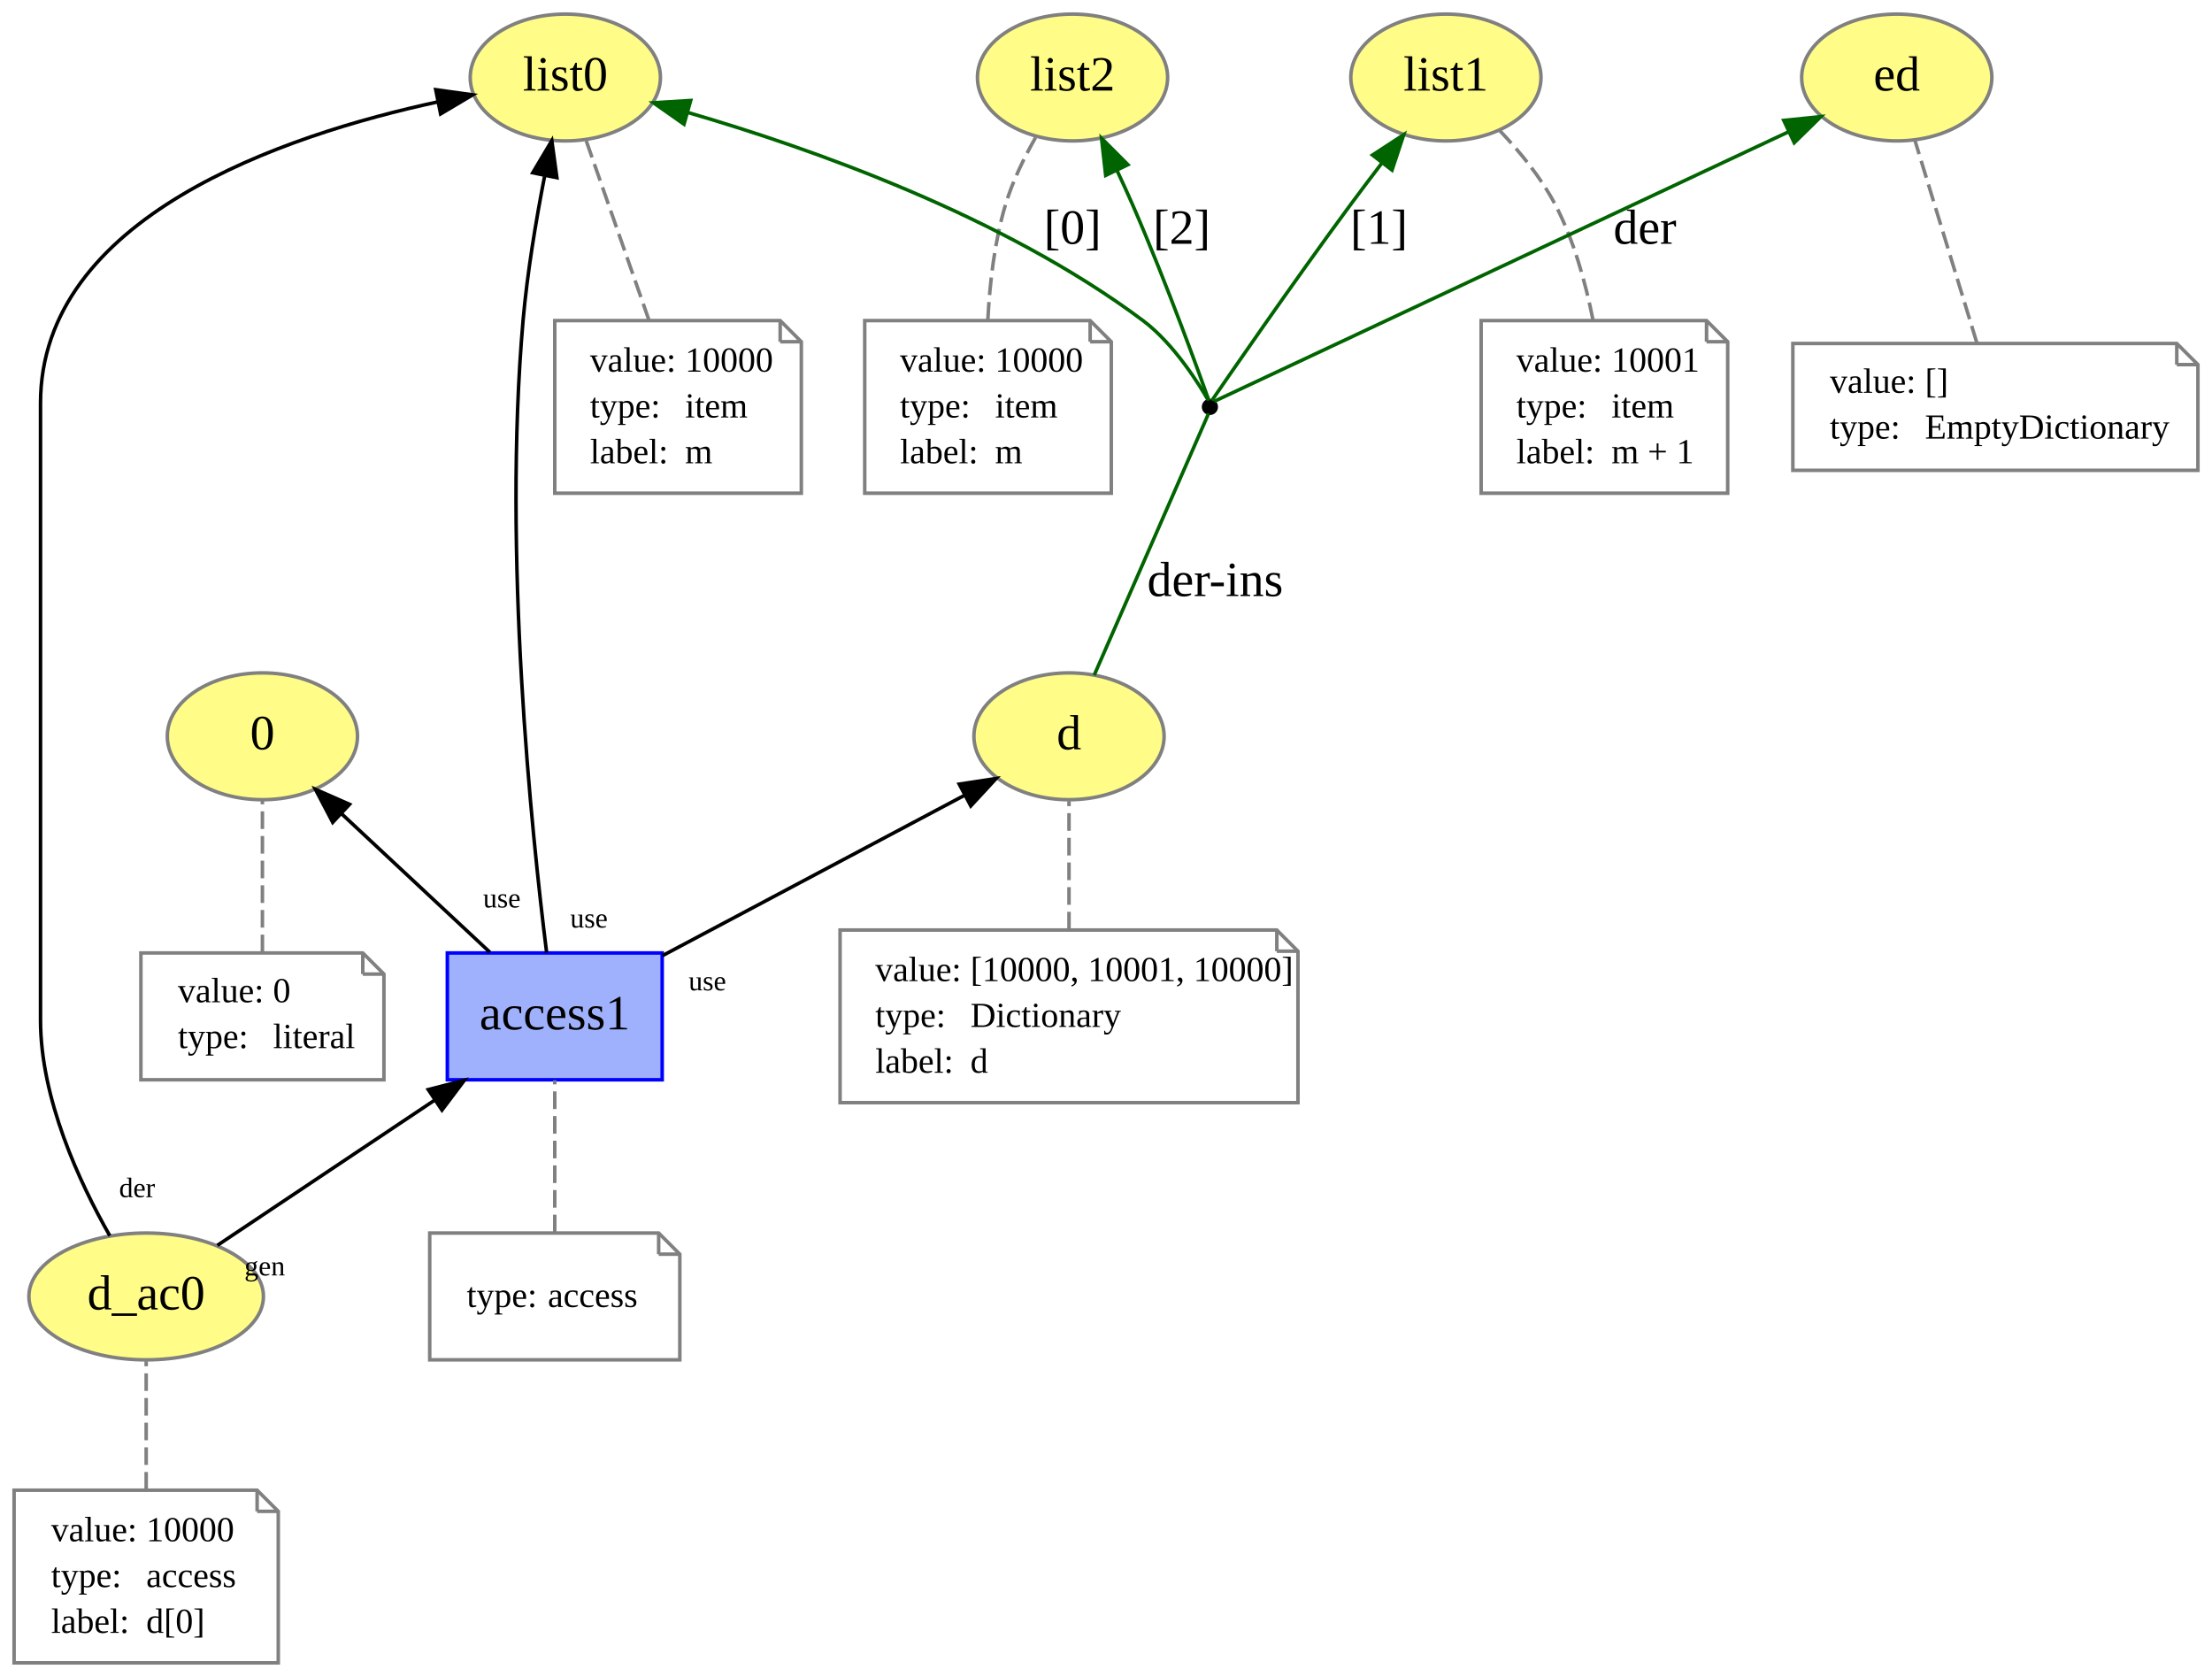
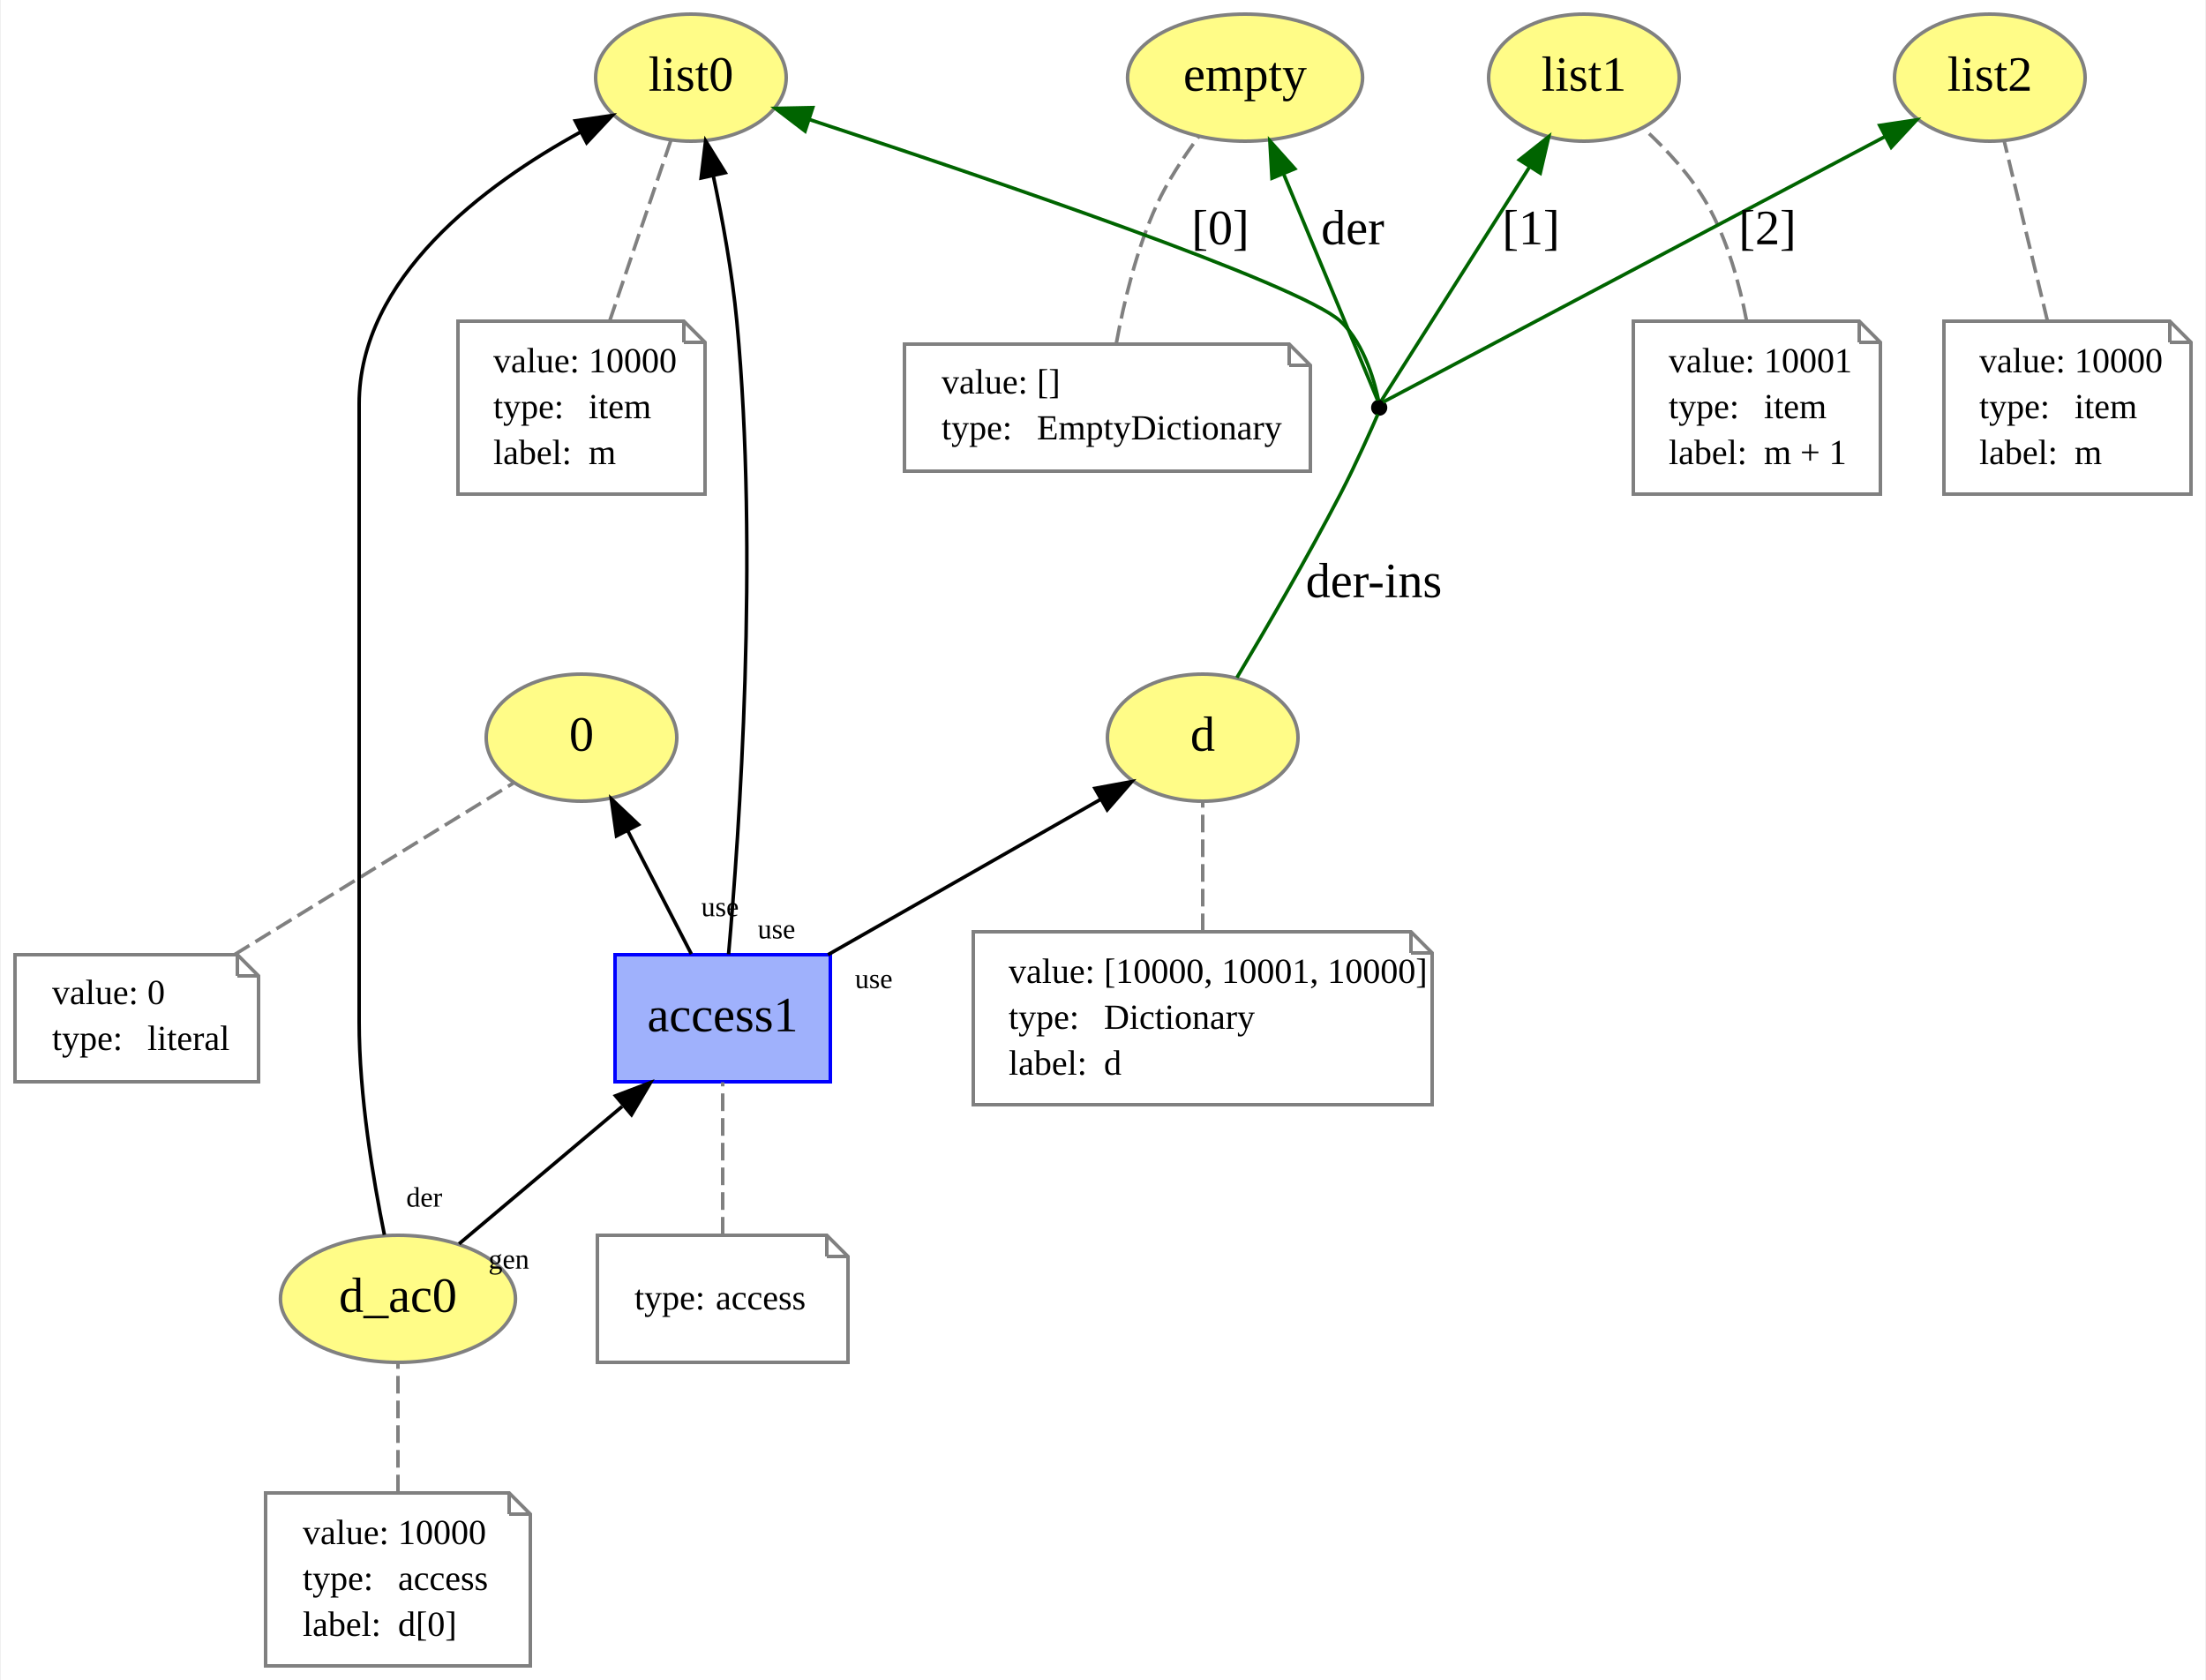
- <svg xmlns="http://www.w3.org/2000/svg" xmlns:xlink="http://www.w3.org/1999/xlink" width="628pt" height="476pt" viewBox="0.00 0.00 628.00 476.00">
+ <svg xmlns="http://www.w3.org/2000/svg" xmlns:xlink="http://www.w3.org/1999/xlink" width="625pt" height="476pt" viewBox="0.00 0.00 624.50 476.00">
  <g id="graph0" class="graph" transform="scale(1 1) rotate(0) translate(4 472)">
-     <polygon fill="white" stroke="none" points="-4,4 -4,-472 624,-472 624,4 -4,4" />
+     <polygon fill="white" stroke="none" points="-4,4 -4,-472 620.5,-472 620.5,4 -4,4" />
    <g id="node1" class="node">
      <g id="a_node1">
-         <a xlink:href="http://example.org/list0" xlink:title="list0">
-           <ellipse fill="#fffc87" stroke="#808080" cx="156.5" cy="-450" rx="27" ry="18" />
-           <text text-anchor="middle" x="156.5" y="-446.3" font-family="Times New Roman,serif" font-size="14.00">list0</text>
+         <a xlink:href="http://example.org/empty" xlink:title="empty">
+           <ellipse fill="#fffc87" stroke="#808080" cx="348.5" cy="-450" rx="33.295" ry="18" />
+           <text text-anchor="middle" x="348.5" y="-446.3" font-family="Times New Roman,serif" font-size="14.00">empty</text>
        </a>
      </g>
    </g>
    <g id="node2" class="node">
-       <polygon fill="none" stroke="gray" points="217.5,-381 153.5,-381 153.5,-332 223.5,-332 223.5,-375 217.5,-381" />
-       <polyline fill="none" stroke="gray" points="217.5,-381 217.5,-375 " />
-       <polyline fill="none" stroke="gray" points="223.5,-375 217.5,-375 " />
-       <text text-anchor="start" x="163.5" y="-366.5" font-family="Times New Roman,serif" font-size="10.00">value:</text>
-       <text text-anchor="start" x="190.5" y="-366.5" font-family="Times New Roman,serif" font-size="10.00">10000</text>
-       <text text-anchor="start" x="163.5" y="-353.5" font-family="Times New Roman,serif" font-size="10.00">type:</text>
-       <text text-anchor="start" x="190.5" y="-353.5" font-family="Times New Roman,serif" font-size="10.00">item</text>
-       <text text-anchor="start" x="163.5" y="-340.5" font-family="Times New Roman,serif" font-size="10.00">label:</text>
-       <text text-anchor="start" x="190.5" y="-340.5" font-family="Times New Roman,serif" font-size="10.00">m</text>
+       <polygon fill="none" stroke="gray" points="361,-374.5 252,-374.5 252,-338.5 367,-338.5 367,-368.5 361,-374.5" />
+       <polyline fill="none" stroke="gray" points="361,-374.5 361,-368.5 " />
+       <polyline fill="none" stroke="gray" points="367,-368.5 361,-368.5 " />
+       <text text-anchor="start" x="262.5" y="-360.5" font-family="Times New Roman,serif" font-size="10.00">value:</text>
+       <text text-anchor="start" x="289.5" y="-360.5" font-family="Times New Roman,serif" font-size="10.00">[]</text>
+       <text text-anchor="start" x="262.5" y="-347.5" font-family="Times New Roman,serif" font-size="10.00">type:</text>
+       <text text-anchor="start" x="289.5" y="-347.5" font-family="Times New Roman,serif" font-size="10.00">EmptyDictionary</text>
    </g>
    <g id="edge1" class="edge">
-       <path fill="none" stroke="gray" stroke-dasharray="5,2" d="M180.259,-381.064C174.667,-397.055 167.405,-417.817 162.39,-432.159" />
+       <path fill="none" stroke="gray" stroke-dasharray="5,2" d="M312.055,-374.876C314.159,-386.351 317.751,-401.516 323.5,-414 326.624,-420.783 331.122,-427.607 335.444,-433.405" />
    </g>
    <g id="node3" class="node">
      <g id="a_node3">
-         <a xlink:href="http://example.org/list1" xlink:title="list1">
-           <ellipse fill="#fffc87" stroke="#808080" cx="406.5" cy="-450" rx="27" ry="18" />
-           <text text-anchor="middle" x="406.5" y="-446.3" font-family="Times New Roman,serif" font-size="14.00">list1</text>
+         <a xlink:href="http://example.org/list0" xlink:title="list0">
+           <ellipse fill="#fffc87" stroke="#808080" cx="191.5" cy="-450" rx="27" ry="18" />
+           <text text-anchor="middle" x="191.5" y="-446.3" font-family="Times New Roman,serif" font-size="14.00">list0</text>
        </a>
      </g>
    </g>
    <g id="node4" class="node">
-       <polygon fill="none" stroke="gray" points="480.5,-381 416.5,-381 416.5,-332 486.5,-332 486.5,-375 480.5,-381" />
-       <polyline fill="none" stroke="gray" points="480.5,-381 480.5,-375 " />
-       <polyline fill="none" stroke="gray" points="486.5,-375 480.5,-375 " />
-       <text text-anchor="start" x="426.5" y="-366.5" font-family="Times New Roman,serif" font-size="10.00">value:</text>
-       <text text-anchor="start" x="453.5" y="-366.5" font-family="Times New Roman,serif" font-size="10.00">10001</text>
-       <text text-anchor="start" x="426.5" y="-353.5" font-family="Times New Roman,serif" font-size="10.00">type:</text>
-       <text text-anchor="start" x="453.5" y="-353.5" font-family="Times New Roman,serif" font-size="10.00">item</text>
-       <text text-anchor="start" x="426.5" y="-340.5" font-family="Times New Roman,serif" font-size="10.00">label:</text>
-       <text text-anchor="start" x="453.5" y="-340.5" font-family="Times New Roman,serif" font-size="10.00">m + 1</text>
+       <polygon fill="none" stroke="gray" points="189.5,-381 125.5,-381 125.5,-332 195.5,-332 195.5,-375 189.5,-381" />
+       <polyline fill="none" stroke="gray" points="189.5,-381 189.5,-375 " />
+       <polyline fill="none" stroke="gray" points="195.5,-375 189.5,-375 " />
+       <text text-anchor="start" x="135.5" y="-366.5" font-family="Times New Roman,serif" font-size="10.00">value:</text>
+       <text text-anchor="start" x="162.5" y="-366.5" font-family="Times New Roman,serif" font-size="10.00">10000</text>
+       <text text-anchor="start" x="135.5" y="-353.5" font-family="Times New Roman,serif" font-size="10.00">type:</text>
+       <text text-anchor="start" x="162.5" y="-353.5" font-family="Times New Roman,serif" font-size="10.00">item</text>
+       <text text-anchor="start" x="135.5" y="-340.5" font-family="Times New Roman,serif" font-size="10.00">label:</text>
+       <text text-anchor="start" x="162.5" y="-340.5" font-family="Times New Roman,serif" font-size="10.00">m</text>
    </g>
    <g id="edge2" class="edge">
-       <path fill="none" stroke="gray" stroke-dasharray="5,2" d="M448.248,-381.231C446.163,-391.699 442.813,-403.892 437.5,-414 433.497,-421.616 427.494,-428.926 421.834,-434.877" />
+       <path fill="none" stroke="gray" stroke-dasharray="5,2" d="M168.483,-381.064C173.901,-397.055 180.935,-417.817 185.794,-432.159" />
    </g>
    <g id="node5" class="node">
      <g id="a_node5">
-         <a xlink:href="http://example.org/list2" xlink:title="list2">
-           <ellipse fill="#fffc87" stroke="#808080" cx="300.5" cy="-450" rx="27" ry="18" />
-           <text text-anchor="middle" x="300.5" y="-446.3" font-family="Times New Roman,serif" font-size="14.00">list2</text>
+         <a xlink:href="http://example.org/list1" xlink:title="list1">
+           <ellipse fill="#fffc87" stroke="#808080" cx="444.5" cy="-450" rx="27" ry="18" />
+           <text text-anchor="middle" x="444.5" y="-446.3" font-family="Times New Roman,serif" font-size="14.00">list1</text>
        </a>
      </g>
    </g>
    <g id="node6" class="node">
-       <polygon fill="none" stroke="gray" points="305.5,-381 241.5,-381 241.5,-332 311.5,-332 311.5,-375 305.5,-381" />
-       <polyline fill="none" stroke="gray" points="305.5,-381 305.5,-375 " />
-       <polyline fill="none" stroke="gray" points="311.5,-375 305.5,-375 " />
-       <text text-anchor="start" x="251.5" y="-366.5" font-family="Times New Roman,serif" font-size="10.00">value:</text>
-       <text text-anchor="start" x="278.5" y="-366.5" font-family="Times New Roman,serif" font-size="10.00">10000</text>
-       <text text-anchor="start" x="251.5" y="-353.5" font-family="Times New Roman,serif" font-size="10.00">type:</text>
-       <text text-anchor="start" x="278.5" y="-353.5" font-family="Times New Roman,serif" font-size="10.00">item</text>
-       <text text-anchor="start" x="251.5" y="-340.5" font-family="Times New Roman,serif" font-size="10.00">label:</text>
-       <text text-anchor="start" x="278.5" y="-340.5" font-family="Times New Roman,serif" font-size="10.00">m</text>
+       <polygon fill="none" stroke="gray" points="522.5,-381 458.5,-381 458.5,-332 528.5,-332 528.5,-375 522.5,-381" />
+       <polyline fill="none" stroke="gray" points="522.5,-381 522.5,-375 " />
+       <polyline fill="none" stroke="gray" points="528.5,-375 522.5,-375 " />
+       <text text-anchor="start" x="468.5" y="-366.5" font-family="Times New Roman,serif" font-size="10.00">value:</text>
+       <text text-anchor="start" x="495.5" y="-366.5" font-family="Times New Roman,serif" font-size="10.00">10001</text>
+       <text text-anchor="start" x="468.5" y="-353.5" font-family="Times New Roman,serif" font-size="10.00">type:</text>
+       <text text-anchor="start" x="495.5" y="-353.5" font-family="Times New Roman,serif" font-size="10.00">item</text>
+       <text text-anchor="start" x="468.5" y="-340.5" font-family="Times New Roman,serif" font-size="10.00">label:</text>
+       <text text-anchor="start" x="495.5" y="-340.5" font-family="Times New Roman,serif" font-size="10.00">m + 1</text>
    </g>
    <g id="edge3" class="edge">
-       <path fill="none" stroke="gray" stroke-dasharray="5,2" d="M276.459,-381.272C276.986,-391.523 278.345,-403.535 281.5,-414 283.496,-420.62 286.831,-427.408 290.156,-433.224" />
+       <path fill="none" stroke="gray" stroke-dasharray="5,2" d="M490.586,-381.107C488.562,-391.668 485.166,-403.969 479.5,-414 474.936,-422.081 467.993,-429.573 461.492,-435.534" />
    </g>
    <g id="node7" class="node">
      <g id="a_node7">
-         <a xlink:href="http://example.org/ed" xlink:title="ed">
-           <ellipse fill="#fffc87" stroke="#808080" cx="534.5" cy="-450" rx="27" ry="18" />
-           <text text-anchor="middle" x="534.5" y="-446.3" font-family="Times New Roman,serif" font-size="14.00">ed</text>
+         <a xlink:href="http://example.org/list2" xlink:title="list2">
+           <ellipse fill="#fffc87" stroke="#808080" cx="559.5" cy="-450" rx="27" ry="18" />
+           <text text-anchor="middle" x="559.5" y="-446.3" font-family="Times New Roman,serif" font-size="14.00">list2</text>
        </a>
      </g>
    </g>
    <g id="node8" class="node">
-       <polygon fill="none" stroke="gray" points="614,-374.5 505,-374.5 505,-338.5 620,-338.5 620,-368.5 614,-374.5" />
-       <polyline fill="none" stroke="gray" points="614,-374.5 614,-368.5 " />
-       <polyline fill="none" stroke="gray" points="620,-368.5 614,-368.5 " />
-       <text text-anchor="start" x="515.5" y="-360.5" font-family="Times New Roman,serif" font-size="10.00">value:</text>
-       <text text-anchor="start" x="542.5" y="-360.5" font-family="Times New Roman,serif" font-size="10.00">[]</text>
-       <text text-anchor="start" x="515.5" y="-347.5" font-family="Times New Roman,serif" font-size="10.00">type:</text>
-       <text text-anchor="start" x="542.5" y="-347.5" font-family="Times New Roman,serif" font-size="10.00">EmptyDictionary</text>
+       <polygon fill="none" stroke="gray" points="610.5,-381 546.5,-381 546.5,-332 616.5,-332 616.5,-375 610.5,-381" />
+       <polyline fill="none" stroke="gray" points="610.5,-381 610.5,-375 " />
+       <polyline fill="none" stroke="gray" points="616.5,-375 610.5,-375 " />
+       <text text-anchor="start" x="556.5" y="-366.5" font-family="Times New Roman,serif" font-size="10.00">value:</text>
+       <text text-anchor="start" x="583.5" y="-366.5" font-family="Times New Roman,serif" font-size="10.00">10000</text>
+       <text text-anchor="start" x="556.5" y="-353.5" font-family="Times New Roman,serif" font-size="10.00">type:</text>
+       <text text-anchor="start" x="583.5" y="-353.5" font-family="Times New Roman,serif" font-size="10.00">item</text>
+       <text text-anchor="start" x="556.5" y="-340.5" font-family="Times New Roman,serif" font-size="10.00">label:</text>
+       <text text-anchor="start" x="583.5" y="-340.5" font-family="Times New Roman,serif" font-size="10.00">m</text>
    </g>
    <g id="edge4" class="edge">
-       <path fill="none" stroke="gray" stroke-dasharray="5,2" d="M557.233,-374.71C552.196,-391.173 544.646,-415.844 539.648,-432.176" />
+       <path fill="none" stroke="gray" stroke-dasharray="5,2" d="M575.834,-381.064C571.99,-397.055 566.997,-417.817 563.549,-432.159" />
    </g>
    <g id="node9" class="node">
      <g id="a_node9">
        <a xlink:href="http://example.org/d" xlink:title="d">
-           <ellipse fill="#fffc87" stroke="#808080" cx="299.5" cy="-263" rx="27" ry="18" />
-           <text text-anchor="middle" x="299.5" y="-259.3" font-family="Times New Roman,serif" font-size="14.00">d</text>
+           <ellipse fill="#fffc87" stroke="#808080" cx="336.5" cy="-263" rx="27" ry="18" />
+           <text text-anchor="middle" x="336.5" y="-259.3" font-family="Times New Roman,serif" font-size="14.00">d</text>
        </a>
      </g>
    </g>
    <g id="node11" class="node">
-       <ellipse fill="black" stroke="black" cx="339.5" cy="-356.5" rx="1.8" ry="1.8" />
+       <ellipse fill="black" stroke="black" cx="386.5" cy="-356.5" rx="1.8" ry="1.8" />
    </g>
    <g id="edge6" class="edge">
-       <path fill="none" stroke="darkgreen" d="M306.651,-280.358C317.258,-304.621 336.225,-348.009 339.124,-354.64" />
-       <text text-anchor="middle" x="341" y="-302.8" font-family="Times New Roman,serif" font-size="14.00">der-ins</text>
+       <path fill="none" stroke="darkgreen" d="M346.18,-280.004C354.315,-293.653 366.087,-313.886 375.5,-332 379.987,-340.634 384.733,-351.428 386.107,-354.59" />
+       <text text-anchor="middle" x="385" y="-302.8" font-family="Times New Roman,serif" font-size="14.00">der-ins</text>
    </g>
    <g id="node10" class="node">
-       <polygon fill="none" stroke="gray" points="358.5,-208 234.5,-208 234.5,-159 364.5,-159 364.5,-202 358.5,-208" />
-       <polyline fill="none" stroke="gray" points="358.5,-208 358.5,-202 " />
-       <polyline fill="none" stroke="gray" points="364.5,-202 358.5,-202 " />
-       <text text-anchor="start" x="244.5" y="-193.5" font-family="Times New Roman,serif" font-size="10.00">value:</text>
-       <text text-anchor="start" x="271.5" y="-193.5" font-family="Times New Roman,serif" font-size="10.00">[10000, 10001, 10000]</text>
-       <text text-anchor="start" x="244.5" y="-180.5" font-family="Times New Roman,serif" font-size="10.00">type:</text>
-       <text text-anchor="start" x="271.5" y="-180.5" font-family="Times New Roman,serif" font-size="10.00">Dictionary</text>
-       <text text-anchor="start" x="244.5" y="-167.5" font-family="Times New Roman,serif" font-size="10.00">label:</text>
-       <text text-anchor="start" x="271.5" y="-167.5" font-family="Times New Roman,serif" font-size="10.00">d</text>
+       <polygon fill="none" stroke="gray" points="395.5,-208 271.5,-208 271.5,-159 401.5,-159 401.5,-202 395.5,-208" />
+       <polyline fill="none" stroke="gray" points="395.5,-208 395.5,-202 " />
+       <polyline fill="none" stroke="gray" points="401.5,-202 395.5,-202 " />
+       <text text-anchor="start" x="281.5" y="-193.5" font-family="Times New Roman,serif" font-size="10.00">value:</text>
+       <text text-anchor="start" x="308.5" y="-193.5" font-family="Times New Roman,serif" font-size="10.00">[10000, 10001, 10000]</text>
+       <text text-anchor="start" x="281.5" y="-180.5" font-family="Times New Roman,serif" font-size="10.00">type:</text>
+       <text text-anchor="start" x="308.5" y="-180.5" font-family="Times New Roman,serif" font-size="10.00">Dictionary</text>
+       <text text-anchor="start" x="281.5" y="-167.5" font-family="Times New Roman,serif" font-size="10.00">label:</text>
+       <text text-anchor="start" x="308.5" y="-167.5" font-family="Times New Roman,serif" font-size="10.00">d</text>
    </g>
    <g id="edge5" class="edge">
-       <path fill="none" stroke="gray" stroke-dasharray="5,2" d="M299.5,-208.174C299.5,-219.925 299.5,-233.869 299.5,-244.62" />
+       <path fill="none" stroke="gray" stroke-dasharray="5,2" d="M336.5,-208.174C336.5,-219.925 336.5,-233.869 336.5,-244.62" />
+     </g>
+     <g id="edge7" class="edge">
+       <path fill="none" stroke="darkgreen" d="M386.073,-358.528C383.479,-364.774 369.6,-398.194 359.463,-422.603" />
+       <polygon fill="darkgreen" stroke="darkgreen" points="356.128,-421.507 355.525,-432.084 362.593,-424.191 356.128,-421.507" />
+       <text text-anchor="middle" x="379" y="-402.8" font-family="Times New Roman,serif" font-size="14.00">der</text>
    </g>
    <g id="edge8" class="edge">
-       <path fill="none" stroke="darkgreen" d="M338.918,-358.545C336.863,-362.15 329.576,-374.214 320.5,-381 280.843,-410.648 226.378,-429.863 191.306,-440.065" />
-       <polygon fill="darkgreen" stroke="darkgreen" points="190.194,-436.742 181.519,-442.824 192.093,-443.479 190.194,-436.742" />
-       <text text-anchor="middle" x="300.5" y="-402.8" font-family="Times New Roman,serif" font-size="14.00">[0]</text>
+       <path fill="none" stroke="darkgreen" d="M386.303,-358.56C385.569,-362.212 382.662,-374.414 375.5,-381 364.037,-391.54 275.033,-421.729 225.137,-438.111" />
+       <polygon fill="darkgreen" stroke="darkgreen" points="223.836,-434.854 215.42,-441.289 226.012,-441.507 223.836,-434.854" />
+       <text text-anchor="middle" x="341.5" y="-402.8" font-family="Times New Roman,serif" font-size="14.00">[0]</text>
    </g>
    <g id="edge9" class="edge">
-       <path fill="none" stroke="darkgreen" d="M340.052,-358.305C343.541,-363.393 362.926,-391.578 379.5,-414 382.296,-417.782 385.3,-421.759 388.253,-425.62" />
-       <polygon fill="darkgreen" stroke="darkgreen" points="385.657,-427.986 394.534,-433.77 391.202,-423.713 385.657,-427.986" />
-       <text text-anchor="middle" x="387.5" y="-402.8" font-family="Times New Roman,serif" font-size="14.00">[1]</text>
+       <path fill="none" stroke="darkgreen" d="M387.151,-358.528C391.23,-364.963 413.587,-400.232 429.15,-424.784" />
+       <polygon fill="darkgreen" stroke="darkgreen" points="426.219,-426.698 434.529,-433.271 432.132,-422.951 426.219,-426.698" />
+       <text text-anchor="middle" x="429.5" y="-402.8" font-family="Times New Roman,serif" font-size="14.00">[1]</text>
    </g>
    <g id="edge10" class="edge">
-       <path fill="none" stroke="darkgreen" d="M339.214,-358.307C337.401,-363.401 327.273,-391.62 317.5,-414 316.148,-417.095 314.676,-420.317 313.182,-423.497" />
-       <polygon fill="darkgreen" stroke="darkgreen" points="309.914,-422.217 308.733,-432.746 316.222,-425.252 309.914,-422.217" />
-       <text text-anchor="middle" x="331.5" y="-402.8" font-family="Times New Roman,serif" font-size="14.00">[2]</text>
-     </g>
-     <g id="edge7" class="edge">
-       <path fill="none" stroke="darkgreen" d="M340.745,-358.084C352.965,-363.818 452.097,-410.334 503.628,-434.514" />
-       <polygon fill="darkgreen" stroke="darkgreen" points="502.423,-437.815 512.963,-438.894 505.397,-431.478 502.423,-437.815" />
-       <text text-anchor="middle" x="463" y="-402.8" font-family="Times New Roman,serif" font-size="14.00">der</text>
+       <path fill="none" stroke="darkgreen" d="M387.605,-358.084C398.266,-363.723 483.499,-408.803 529.804,-433.294" />
+       <polygon fill="darkgreen" stroke="darkgreen" points="528.306,-436.461 538.783,-438.043 531.579,-430.273 528.306,-436.461" />
+       <text text-anchor="middle" x="496.5" y="-402.8" font-family="Times New Roman,serif" font-size="14.00">[2]</text>
    </g>
    <g id="node12" class="node">
      <g id="a_node12">
        <a xlink:href="http://example.org/0" xlink:title="0">
-           <ellipse fill="#fffc87" stroke="#808080" cx="70.5" cy="-263" rx="27" ry="18" />
-           <text text-anchor="middle" x="70.5" y="-259.3" font-family="Times New Roman,serif" font-size="14.00">0</text>
+           <ellipse fill="#fffc87" stroke="#808080" cx="160.5" cy="-263" rx="27" ry="18" />
+           <text text-anchor="middle" x="160.5" y="-259.3" font-family="Times New Roman,serif" font-size="14.00">0</text>
        </a>
      </g>
    </g>
    <g id="node13" class="node">
-       <polygon fill="none" stroke="gray" points="99,-201.5 36,-201.5 36,-165.5 105,-165.5 105,-195.5 99,-201.5" />
-       <polyline fill="none" stroke="gray" points="99,-201.5 99,-195.5 " />
-       <polyline fill="none" stroke="gray" points="105,-195.5 99,-195.5 " />
-       <text text-anchor="start" x="46.5" y="-187.5" font-family="Times New Roman,serif" font-size="10.00">value:</text>
-       <text text-anchor="start" x="73.5" y="-187.5" font-family="Times New Roman,serif" font-size="10.00">0</text>
-       <text text-anchor="start" x="46.5" y="-174.5" font-family="Times New Roman,serif" font-size="10.00">type:</text>
-       <text text-anchor="start" x="73.5" y="-174.5" font-family="Times New Roman,serif" font-size="10.00">literal</text>
+       <polygon fill="none" stroke="gray" points="63,-201.5 0,-201.5 0,-165.5 69,-165.5 69,-195.5 63,-201.5" />
+       <polyline fill="none" stroke="gray" points="63,-201.5 63,-195.5 " />
+       <polyline fill="none" stroke="gray" points="69,-195.5 63,-195.5 " />
+       <text text-anchor="start" x="10.5" y="-187.5" font-family="Times New Roman,serif" font-size="10.00">value:</text>
+       <text text-anchor="start" x="37.5" y="-187.5" font-family="Times New Roman,serif" font-size="10.00">0</text>
+       <text text-anchor="start" x="10.5" y="-174.5" font-family="Times New Roman,serif" font-size="10.00">type:</text>
+       <text text-anchor="start" x="37.5" y="-174.5" font-family="Times New Roman,serif" font-size="10.00">literal</text>
    </g>
    <g id="edge11" class="edge">
-       <path fill="none" stroke="gray" stroke-dasharray="5,2" d="M70.5,-201.7C70.5,-214.543 70.5,-232.017 70.5,-244.848" />
+       <path fill="none" stroke="gray" stroke-dasharray="5,2" d="M62.151,-201.508C86.057,-216.212 120.003,-237.091 141.116,-250.077" />
    </g>
    <g id="node14" class="node">
      <g id="a_node14">
        <a xlink:href="http://example.org/d_ac0" xlink:title="d_ac0">
-           <ellipse fill="#fffc87" stroke="#808080" cx="37.5" cy="-104" rx="33.295" ry="18" />
-           <text text-anchor="middle" x="37.5" y="-100.3" font-family="Times New Roman,serif" font-size="14.00">d_ac0</text>
+           <ellipse fill="#fffc87" stroke="#808080" cx="108.5" cy="-104" rx="33.295" ry="18" />
+           <text text-anchor="middle" x="108.5" y="-100.3" font-family="Times New Roman,serif" font-size="14.00">d_ac0</text>
        </a>
      </g>
    </g>
    <g id="edge18" class="edge">
-       <path fill="none" stroke="black" d="M27.176,-121.228C18.498,-136.443 7.5,-160.137 7.5,-182.5 7.5,-182.5 7.5,-182.5 7.5,-357.5 7.5,-410.305 76.295,-433.595 120.393,-443.1" />
-       <polygon fill="black" stroke="black" points="119.71,-446.533 130.205,-445.078 121.094,-439.671 119.71,-446.533" />
-       <text text-anchor="middle" x="34.914" y="-132.178" font-family="Times New Roman,serif" font-size="8.00">der</text>
+       <path fill="none" stroke="black" d="M104.653,-122.139C101.481,-137.777 97.5,-161.572 97.5,-182.5 97.5,-182.5 97.5,-182.5 97.5,-357.5 97.5,-393.307 132.957,-419.645 160.318,-434.639" />
+       <polygon fill="black" stroke="black" points="158.739,-437.762 169.223,-439.286 161.977,-431.557 158.739,-437.762" />
+       <text text-anchor="middle" x="115.947" y="-130.11" font-family="Times New Roman,serif" font-size="8.00">der</text>
    </g>
    <g id="node16" class="node">
      <g id="a_node16">
        <a xlink:href="http://example.org/access1" xlink:title="access1">
-           <polygon fill="#9fb1fc" stroke="#0000ff" points="184,-201.5 123,-201.5 123,-165.5 184,-165.5 184,-201.5" />
-           <text text-anchor="middle" x="153.5" y="-179.8" font-family="Times New Roman,serif" font-size="14.00">access1</text>
+           <polygon fill="#9fb1fc" stroke="#0000ff" points="231,-201.5 170,-201.5 170,-165.5 231,-165.5 231,-201.5" />
+           <text text-anchor="middle" x="200.5" y="-179.8" font-family="Times New Roman,serif" font-size="14.00">access1</text>
        </a>
      </g>
    </g>
    <g id="edge17" class="edge">
-       <path fill="none" stroke="black" d="M57.706,-118.499C74.669,-129.833 99.272,-146.27 119.296,-159.648" />
-       <polygon fill="black" stroke="black" points="117.586,-162.715 127.846,-165.36 121.475,-156.895 117.586,-162.715" />
-       <text text-anchor="middle" x="71.158" y="-109.964" font-family="Times New Roman,serif" font-size="8.00">gen</text>
+       <path fill="none" stroke="black" d="M125.804,-119.577C138.804,-130.528 156.895,-145.767 172.016,-158.506" />
+       <polygon fill="black" stroke="black" points="170.158,-161.516 180.061,-165.282 174.668,-156.163 170.158,-161.516" />
+       <text text-anchor="middle" x="139.91" y="-112.574" font-family="Times New Roman,serif" font-size="8.00">gen</text>
    </g>
    <g id="node15" class="node">
-       <polygon fill="none" stroke="gray" points="69,-49 0,-49 0,-0 75,-0 75,-43 69,-49" />
-       <polyline fill="none" stroke="gray" points="69,-49 69,-43 " />
-       <polyline fill="none" stroke="gray" points="75,-43 69,-43 " />
-       <text text-anchor="start" x="10.5" y="-34.5" font-family="Times New Roman,serif" font-size="10.00">value:</text>
-       <text text-anchor="start" x="37.5" y="-34.5" font-family="Times New Roman,serif" font-size="10.00">10000</text>
-       <text text-anchor="start" x="10.5" y="-21.5" font-family="Times New Roman,serif" font-size="10.00">type:</text>
-       <text text-anchor="start" x="37.5" y="-21.5" font-family="Times New Roman,serif" font-size="10.00">access</text>
-       <text text-anchor="start" x="10.5" y="-8.5" font-family="Times New Roman,serif" font-size="10.00">label:</text>
-       <text text-anchor="start" x="37.5" y="-8.5" font-family="Times New Roman,serif" font-size="10.00">d[0]</text>
+       <polygon fill="none" stroke="gray" points="140,-49 71,-49 71,-0 146,-0 146,-43 140,-49" />
+       <polyline fill="none" stroke="gray" points="140,-49 140,-43 " />
+       <polyline fill="none" stroke="gray" points="146,-43 140,-43 " />
+       <text text-anchor="start" x="81.5" y="-34.5" font-family="Times New Roman,serif" font-size="10.00">value:</text>
+       <text text-anchor="start" x="108.5" y="-34.5" font-family="Times New Roman,serif" font-size="10.00">10000</text>
+       <text text-anchor="start" x="81.5" y="-21.5" font-family="Times New Roman,serif" font-size="10.00">type:</text>
+       <text text-anchor="start" x="108.5" y="-21.5" font-family="Times New Roman,serif" font-size="10.00">access</text>
+       <text text-anchor="start" x="81.5" y="-8.5" font-family="Times New Roman,serif" font-size="10.00">label:</text>
+       <text text-anchor="start" x="108.5" y="-8.5" font-family="Times New Roman,serif" font-size="10.00">d[0]</text>
    </g>
    <g id="edge12" class="edge">
-       <path fill="none" stroke="gray" stroke-dasharray="5,2" d="M37.5,-49.174C37.5,-60.925 37.5,-74.869 37.5,-85.62" />
+       <path fill="none" stroke="gray" stroke-dasharray="5,2" d="M108.5,-49.174C108.5,-60.925 108.5,-74.869 108.5,-85.62" />
    </g>
    <g id="edge16" class="edge">
-       <path fill="none" stroke="black" d="M151.188,-201.616C146.912,-235.779 138.706,-314.831 144.5,-381 145.689,-394.578 148.189,-409.508 150.6,-421.911" />
-       <polygon fill="black" stroke="black" points="147.242,-422.959 152.662,-432.062 154.102,-421.566 147.242,-422.959" />
-       <text text-anchor="middle" x="163.194" y="-208.709" font-family="Times New Roman,serif" font-size="8.00">use</text>
+       <path fill="none" stroke="black" d="M202.165,-201.633C205.198,-235.827 210.759,-314.929 204.5,-381 203.198,-394.742 200.448,-409.839 197.811,-422.311" />
+       <polygon fill="black" stroke="black" points="194.392,-421.562 195.657,-432.081 201.228,-423.069 194.392,-421.562" />
+       <text text-anchor="middle" x="215.739" y="-206.118" font-family="Times New Roman,serif" font-size="8.00">use</text>
    </g>
    <g id="edge14" class="edge">
-       <path fill="none" stroke="black" d="M184.106,-200.747C209.316,-214.128 244.847,-232.989 269.803,-246.236" />
-       <polygon fill="black" stroke="black" points="268.333,-249.418 278.807,-251.016 271.615,-243.236 268.333,-249.418" />
-       <text text-anchor="middle" x="196.822" y="-190.889" font-family="Times New Roman,serif" font-size="8.00">use</text>
+       <path fill="none" stroke="black" d="M230.346,-201.508C253.299,-214.588 284.828,-232.555 307.553,-245.505" />
+       <polygon fill="black" stroke="black" points="305.978,-248.636 316.4,-250.546 309.444,-242.554 305.978,-248.636" />
+       <text text-anchor="middle" x="243.294" y="-192.035" font-family="Times New Roman,serif" font-size="8.00">use</text>
    </g>
    <g id="edge15" class="edge">
-       <path fill="none" stroke="black" d="M135.08,-201.7C122.624,-213.33 106.1,-228.759 92.885,-241.098" />
-       <polygon fill="black" stroke="black" points="90.463,-238.571 85.543,-247.954 95.24,-243.688 90.463,-238.571" />
-       <text text-anchor="middle" x="138.463" y="-214.413" font-family="Times New Roman,serif" font-size="8.00">use</text>
+       <path fill="none" stroke="black" d="M191.623,-201.7C186.336,-211.942 179.529,-225.131 173.63,-236.56" />
+       <polygon fill="black" stroke="black" points="170.418,-235.153 168.942,-245.644 176.638,-238.363 170.418,-235.153" />
+       <text text-anchor="middle" x="199.726" y="-212.422" font-family="Times New Roman,serif" font-size="8.00">use</text>
    </g>
    <g id="node17" class="node">
-       <polygon fill="none" stroke="gray" points="183,-122 118,-122 118,-86 189,-86 189,-116 183,-122" />
-       <polyline fill="none" stroke="gray" points="183,-122 183,-116 " />
-       <polyline fill="none" stroke="gray" points="189,-116 183,-116 " />
-       <text text-anchor="start" x="128.5" y="-101" font-family="Times New Roman,serif" font-size="10.00">type:</text>
-       <text text-anchor="start" x="151.5" y="-101" font-family="Times New Roman,serif" font-size="10.00">access</text>
+       <polygon fill="none" stroke="gray" points="230,-122 165,-122 165,-86 236,-86 236,-116 230,-122" />
+       <polyline fill="none" stroke="gray" points="230,-122 230,-116 " />
+       <polyline fill="none" stroke="gray" points="236,-116 230,-116 " />
+       <text text-anchor="start" x="175.5" y="-101" font-family="Times New Roman,serif" font-size="10.00">type:</text>
+       <text text-anchor="start" x="198.5" y="-101" font-family="Times New Roman,serif" font-size="10.00">access</text>
    </g>
    <g id="edge13" class="edge">
-       <path fill="none" stroke="gray" stroke-dasharray="5,2" d="M153.5,-122.2C153.5,-135.043 153.5,-152.517 153.5,-165.348" />
+       <path fill="none" stroke="gray" stroke-dasharray="5,2" d="M200.5,-122.2C200.5,-135.043 200.5,-152.517 200.5,-165.348" />
    </g>
  </g>
</svg>
